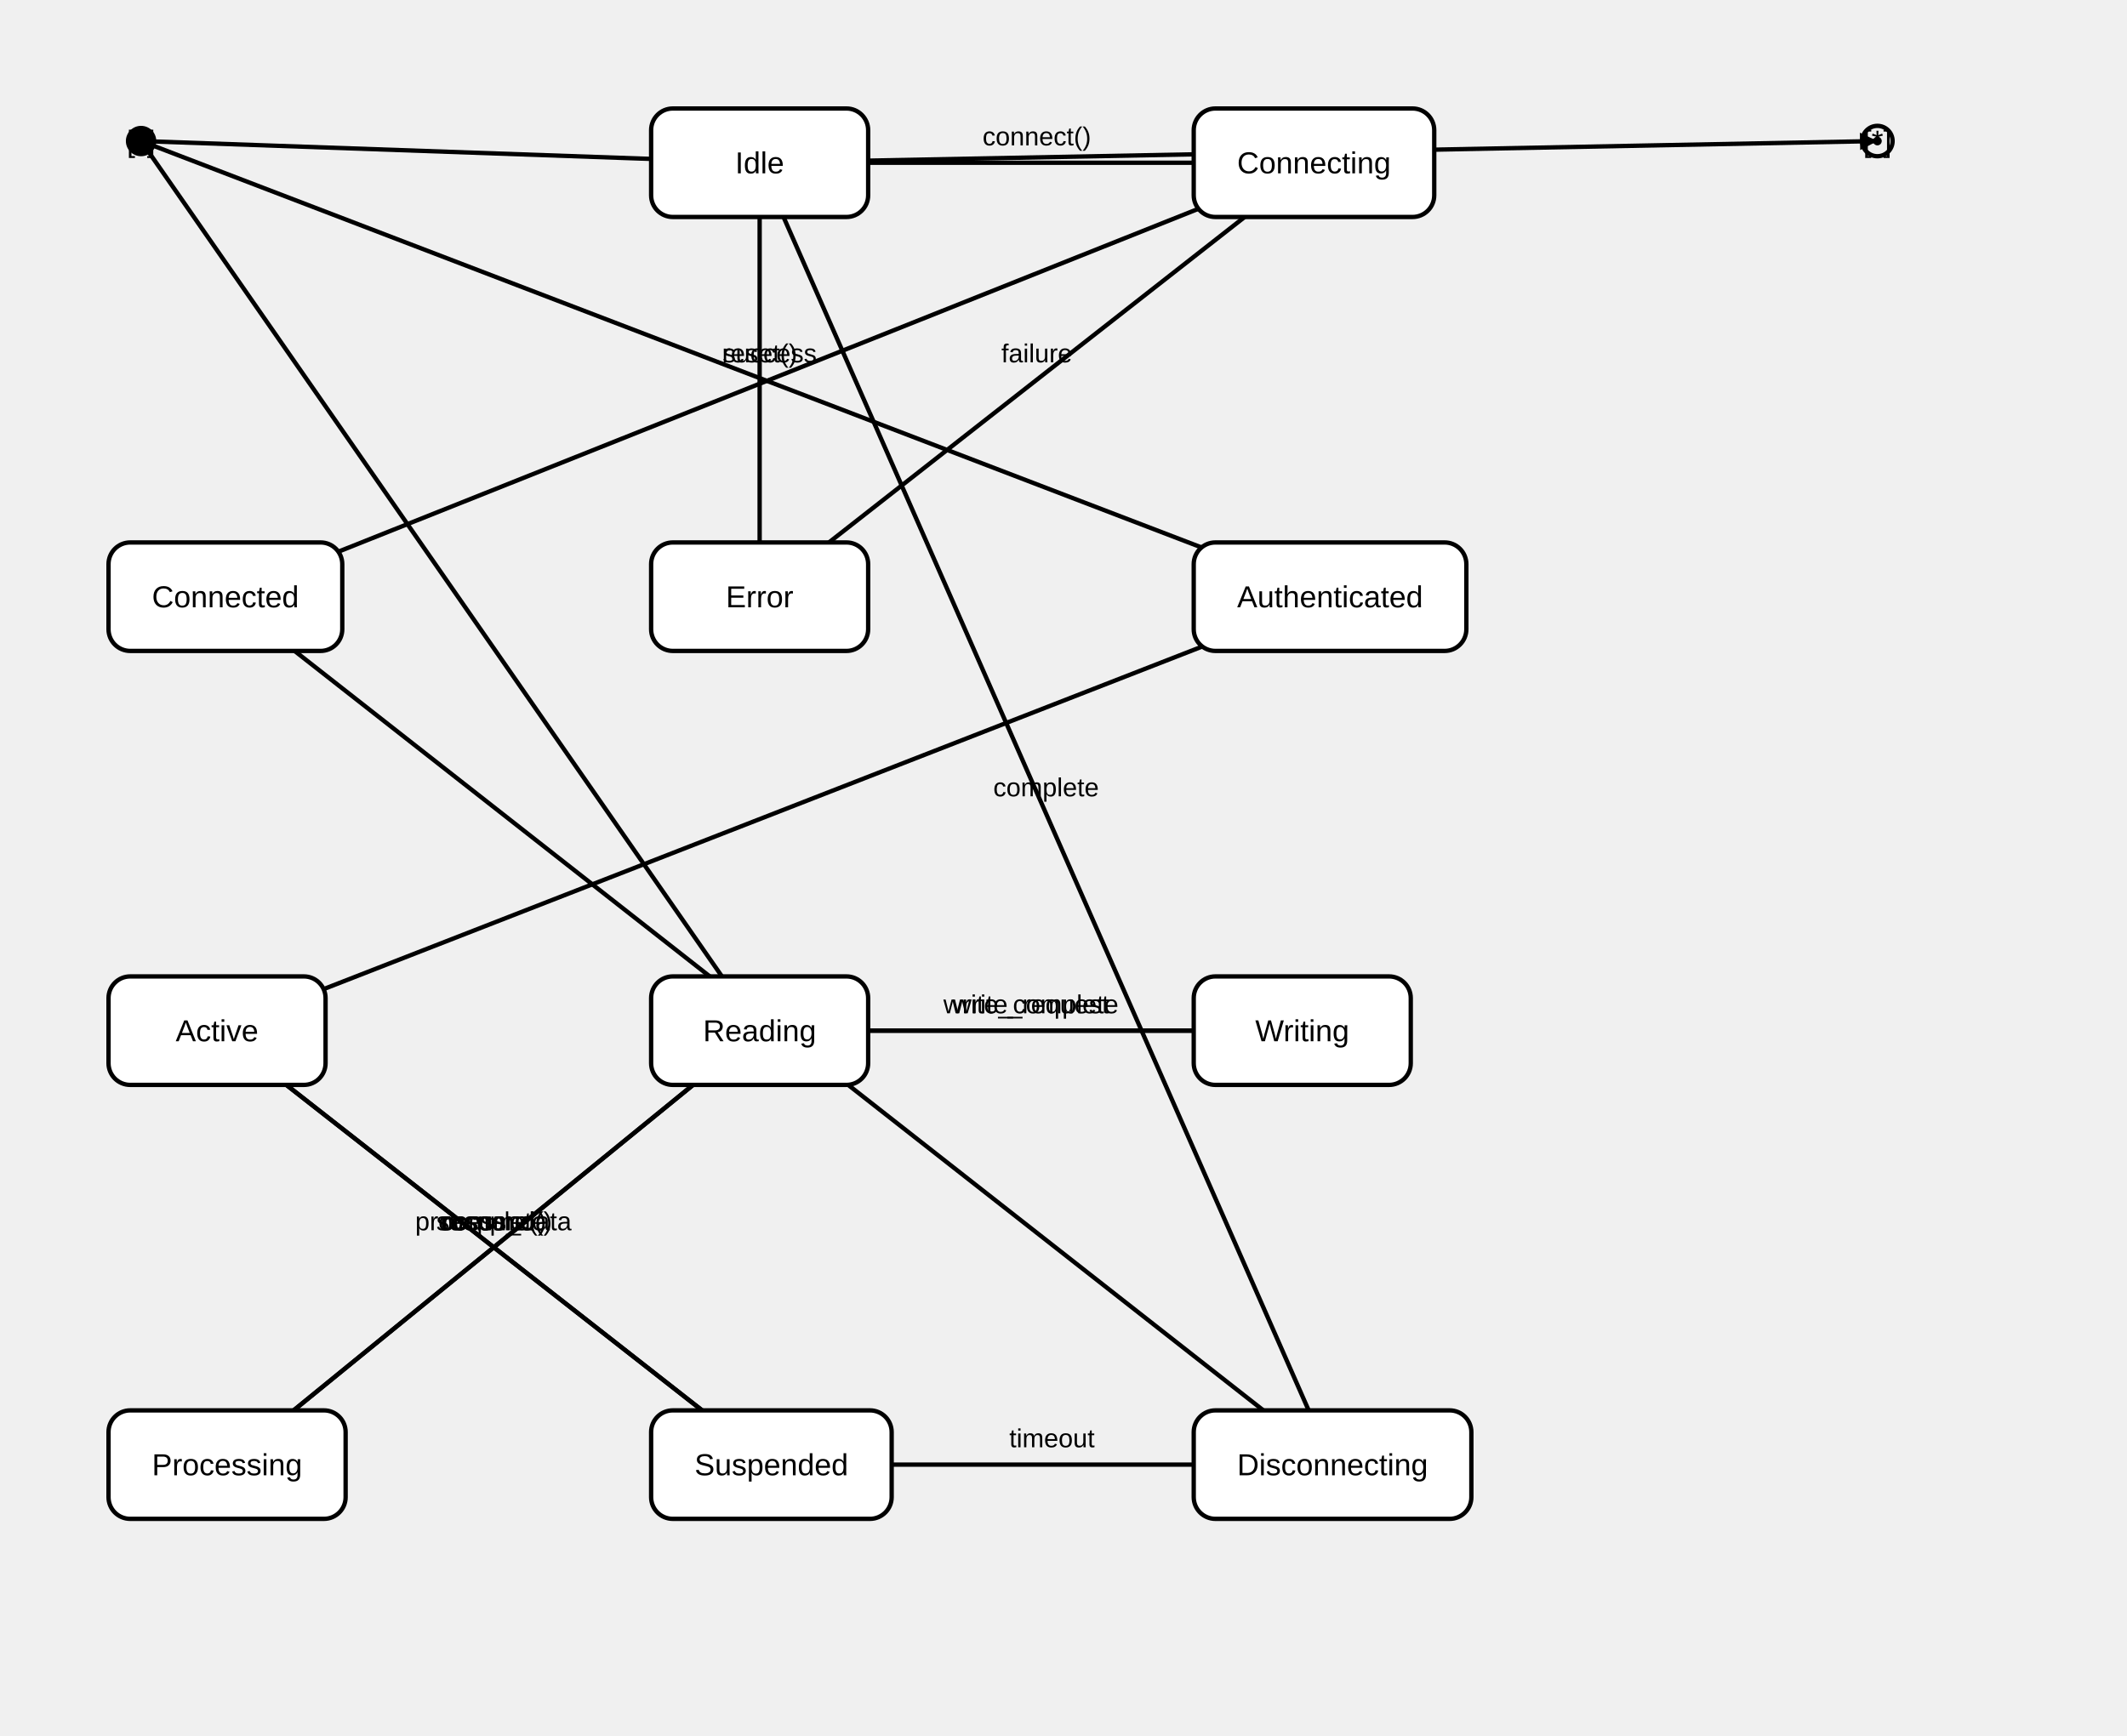
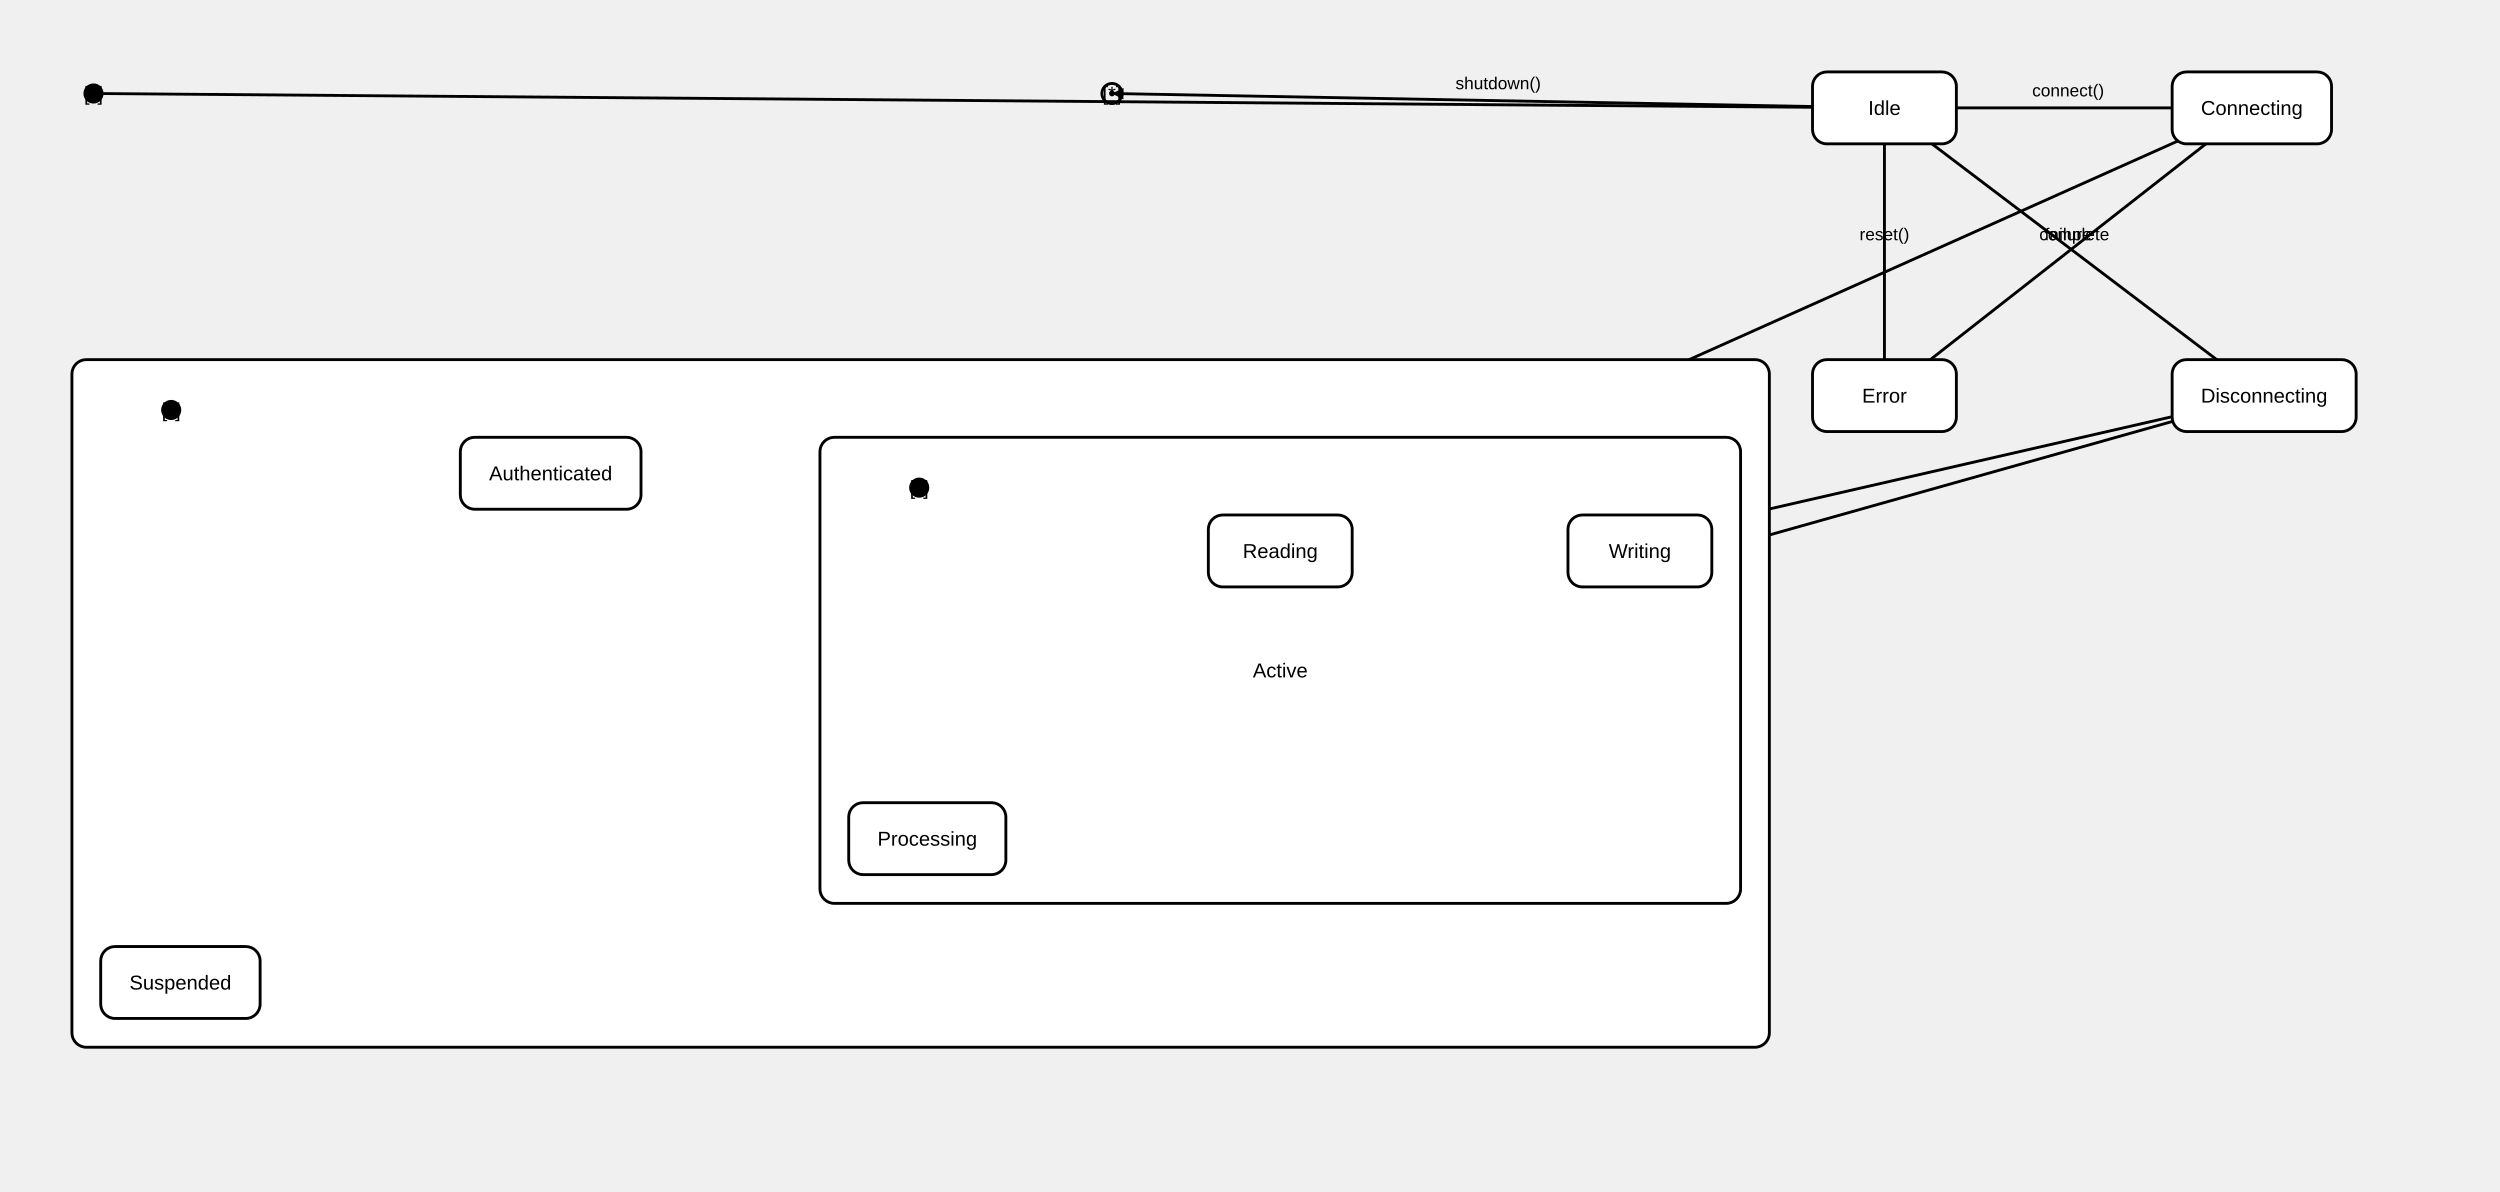
- <svg xmlns="http://www.w3.org/2000/svg" width="980.0" height="800.0" viewBox="0 0 980 800" version="1.2" baseProfile="tiny">
+ <svg xmlns="http://www.w3.org/2000/svg" width="1737.92" height="828.0" viewBox="0 0 1737.92 828" version="1.2" baseProfile="tiny">
  <g id="transition-start_1_to_Idle">
-     <path fill="none" stroke="#000000" stroke-width="2" d="M 65 65 L 350 75" />
-     <polygon fill="#000000" points="350.0,75.0 341.865,78.717 342.145,70.722" />
+     <path fill="none" stroke="#000000" stroke-width="2" d="M 65 65 L 1310 75" />
+     <polygon fill="#000000" points="1310.0,75.0 1301.968,78.936 1302.032,70.936" />
  </g>
  <g id="transition-Idle_to_Connecting">
-     <path fill="none" stroke="#000000" stroke-width="2" d="M 350 75 L 605.406 75" />
-     <polygon fill="#000000" points="605.406,75.0 597.406,79.0 597.406,71.0" />
-     <text fill="#000000" x="477.703" y="67.0" text-anchor="middle" font-family="Arial, sans-serif" font-size="12">connect()</text>
+     <path fill="none" stroke="#000000" stroke-width="2" d="M 1310 75 L 1565.406 75" />
+     <polygon fill="#000000" points="1565.406,75.0 1557.406,79.0 1557.406,71.0" />
+     <text fill="#000000" x="1437.703" y="67.0" text-anchor="middle" font-family="Arial, sans-serif" font-size="12">connect()</text>
  </g>
  <g id="transition-Connecting_to_Connected">
-     <path fill="none" stroke="#000000" stroke-width="2" d="M 605.406 75 L 103.852 275" />
-     <polygon fill="#000000" points="103.852,275.0 109.801,268.321 112.765,275.752" />
-     <text fill="#000000" x="354.629" y="167.0" text-anchor="middle" font-family="Arial, sans-serif" font-size="12">success</text>
+     <path fill="none" stroke="#000000" stroke-width="2" d="M 1565.406 75 L 640 489" />
+     <polygon fill="#000000" points="640.0,489.0 645.669,482.082 648.936,489.384" />
+     <text fill="#000000" x="1102.703" y="274.0" text-anchor="middle" font-family="Arial, sans-serif" font-size="12">success</text>
  </g>
  <g id="transition-Connecting_to_Error">
-     <path fill="none" stroke="#000000" stroke-width="2" d="M 605.406 75 L 350 275" />
-     <polygon fill="#000000" points="350.0,275.0 353.832,266.918 358.765,273.217" />
-     <text fill="#000000" x="477.703" y="167.0" text-anchor="middle" font-family="Arial, sans-serif" font-size="12">failure</text>
+     <path fill="none" stroke="#000000" stroke-width="2" d="M 1565.406 75 L 1310 275" />
+     <polygon fill="#000000" points="1310.0,275.0 1313.832,266.918 1318.765,273.217" />
+     <text fill="#000000" x="1437.703" y="167.0" text-anchor="middle" font-family="Arial, sans-serif" font-size="12">failure</text>
  </g>
-   <g id="transition-start_1_to_Authenticated">
-     <path fill="none" stroke="#000000" stroke-width="2" d="M 65 65 L 612.805 275" />
-     <polygon fill="#000000" points="612.805,275.0 603.903,275.871 606.767,268.401" />
+   <g id="transition-start_2_to_Authenticated">
+     <path fill="none" stroke="#000000" stroke-width="2" d="M 119 285 L 382.805 329" />
+     <polygon fill="#000000" points="382.805,329.0 374.256,331.629 375.572,323.738" />
  </g>
  <g id="transition-Authenticated_to_Active">
-     <path fill="none" stroke="#000000" stroke-width="2" d="M 612.805 275 L 100 475" />
-     <polygon fill="#000000" points="100.0,475.0 106,468.367 108.907,475.82" />
+     <path fill="none" stroke="#000000" stroke-width="2" d="M 382.805 329 L 890 466" />
+     <polygon fill="#000000" points="890.0,466.0 881.234,467.776 883.32,460.052" />
  </g>
-   <g id="transition-start_1_to_Reading">
-     <path fill="none" stroke="#000000" stroke-width="2" d="M 65 65 L 350 475" />
-     <polygon fill="#000000" points="350.0,475.0 342.149,470.714 348.718,466.148" />
+   <g id="transition-start_3_to_Reading">
+     <path fill="none" stroke="#000000" stroke-width="2" d="M 639 339 L 890 383" />
+     <polygon fill="#000000" points="890.0,383.0 881.429,385.559 882.811,377.679" />
  </g>
  <g id="transition-Reading_to_Writing">
-     <path fill="none" stroke="#000000" stroke-width="2" d="M 350 475 L 600 475" />
-     <polygon fill="#000000" points="600.0,475.0 592.0,479.0 592.0,471.0" />
-     <text fill="#000000" x="475.0" y="467.0" text-anchor="middle" font-family="Arial, sans-serif" font-size="12">write_request</text>
+     <path fill="none" stroke="#000000" stroke-width="2" d="M 890 383 L 1140 383" />
+     <polygon fill="#000000" points="1140.0,383.0 1132.0,387.0 1132.0,379.0" />
+     <text fill="#000000" x="1015.0" y="375.0" text-anchor="middle" font-family="Arial, sans-serif" font-size="12">write_request</text>
  </g>
  <g id="transition-Writing_to_Reading">
-     <path fill="none" stroke="#000000" stroke-width="2" d="M 600 475 L 350 475" />
-     <polygon fill="#000000" points="350.0,475.0 358.0,471.0 358.0,479.0" />
-     <text fill="#000000" x="475.0" y="467.0" text-anchor="middle" font-family="Arial, sans-serif" font-size="12">write_complete</text>
+     <path fill="none" stroke="#000000" stroke-width="2" d="M 1140 383 L 890 383" />
+     <polygon fill="#000000" points="890.0,383.0 898.0,379.0 898.0,387.0" />
+     <text fill="#000000" x="1015.0" y="375.0" text-anchor="middle" font-family="Arial, sans-serif" font-size="12">write_complete</text>
  </g>
  <g id="transition-Reading_to_Processing">
-     <path fill="none" stroke="#000000" stroke-width="2" d="M 350 475 L 104.622 675" />
-     <polygon fill="#000000" points="104.622,675.0 108.296,666.845 113.35,673.046" />
-     <text fill="#000000" x="227.311" y="567.0" text-anchor="middle" font-family="Arial, sans-serif" font-size="12">process_data</text>
+     <path fill="none" stroke="#000000" stroke-width="2" d="M 890 383 L 644.622 583" />
+     <polygon fill="#000000" points="644.622,583.0 648.296,574.845 653.35,581.046" />
+     <text fill="#000000" x="767.311" y="475.0" text-anchor="middle" font-family="Arial, sans-serif" font-size="12">process_data</text>
  </g>
  <g id="transition-Processing_to_Reading">
-     <path fill="none" stroke="#000000" stroke-width="2" d="M 104.622 675 L 350 475" />
-     <polygon fill="#000000" points="350.0,475.0 346.326,483.155 341.272,476.954" />
-     <text fill="#000000" x="227.311" y="567.0" text-anchor="middle" font-family="Arial, sans-serif" font-size="12">complete</text>
+     <path fill="none" stroke="#000000" stroke-width="2" d="M 644.622 583 L 890 383" />
+     <polygon fill="#000000" points="890.0,383.0 886.326,391.155 881.272,384.954" />
+     <text fill="#000000" x="767.311" y="475.0" text-anchor="middle" font-family="Arial, sans-serif" font-size="12">complete</text>
  </g>
  <g id="transition-Active_to_Suspended">
-     <path fill="none" stroke="#000000" stroke-width="2" d="M 100 475 L 355.413 675" />
-     <polygon fill="#000000" points="355.413,675.0 346.648,673.217 351.58,666.918" />
-     <text fill="#000000" x="227.707" y="567.0" text-anchor="middle" font-family="Arial, sans-serif" font-size="12">suspend()</text>
+     <path fill="none" stroke="#000000" stroke-width="2" d="M 890 466 L 125.413 683" />
+     <polygon fill="#000000" points="125.413,683.0 132.017,676.968 134.201,684.664" />
+     <text fill="#000000" x="507.707" y="566.5" text-anchor="middle" font-family="Arial, sans-serif" font-size="12">suspend()</text>
  </g>
  <g id="transition-Suspended_to_Active">
-     <path fill="none" stroke="#000000" stroke-width="2" d="M 355.413 675 L 100 475" />
-     <polygon fill="#000000" points="100.0,475.0 108.765,476.783 103.833,483.082" />
-     <text fill="#000000" x="227.707" y="567.0" text-anchor="middle" font-family="Arial, sans-serif" font-size="12">resume()</text>
+     <path fill="none" stroke="#000000" stroke-width="2" d="M 125.413 683 L 890 466" />
+     <polygon fill="#000000" points="890.0,466.0 883.396,472.032 881.212,464.336" />
+     <text fill="#000000" x="507.707" y="566.5" text-anchor="middle" font-family="Arial, sans-serif" font-size="12">resume()</text>
  </g>
  <g id="transition-Connected_to_Disconnecting">
-     <path fill="none" stroke="#000000" stroke-width="2" d="M 103.852 275 L 613.96 675" />
-     <polygon fill="#000000" points="613.96,675.0 605.196,673.211 610.133,666.916" />
-     <text fill="#000000" x="358.906" y="467.0" text-anchor="middle" font-family="Arial, sans-serif" font-size="12">disconnect()</text>
+     <path fill="none" stroke="#000000" stroke-width="2" d="M 640 489 L 1573.96 275" />
+     <polygon fill="#000000" points="1573.96,275.0 1567.055,280.686 1565.269,272.888" />
+     <text fill="#000000" x="1106.98" y="374.0" text-anchor="middle" font-family="Arial, sans-serif" font-size="12">disconnect()</text>
  </g>
  <g id="transition-Error_to_Idle">
-     <path fill="none" stroke="#000000" stroke-width="2" d="M 350 275 L 350 75" />
-     <polygon fill="#000000" points="350.0,75.0 354.0,83.0 346.0,83.0" />
-     <text fill="#000000" x="350.0" y="167.0" text-anchor="middle" font-family="Arial, sans-serif" font-size="12">reset()</text>
+     <path fill="none" stroke="#000000" stroke-width="2" d="M 1310 275 L 1310 75" />
+     <polygon fill="#000000" points="1310.0,75.0 1314.0,83.0 1306.0,83.0" />
+     <text fill="#000000" x="1310.0" y="167.0" text-anchor="middle" font-family="Arial, sans-serif" font-size="12">reset()</text>
  </g>
  <g id="transition-Disconnecting_to_Idle">
-     <path fill="none" stroke="#000000" stroke-width="2" d="M 613.96 675 L 350 75" />
-     <polygon fill="#000000" points="350.0,75.0 356.883,80.712 349.56,83.933" />
-     <text fill="#000000" x="481.98" y="367.0" text-anchor="middle" font-family="Arial, sans-serif" font-size="12">complete</text>
+     <path fill="none" stroke="#000000" stroke-width="2" d="M 1573.96 275 L 1310 75" />
+     <polygon fill="#000000" points="1310.0,75.0 1318.792,76.643 1313.961,83.019" />
+     <text fill="#000000" x="1441.98" y="167.0" text-anchor="middle" font-family="Arial, sans-serif" font-size="12">complete</text>
  </g>
  <g id="transition-Suspended_to_Disconnecting">
-     <path fill="none" stroke="#000000" stroke-width="2" d="M 355.413 675 L 613.96 675" />
-     <polygon fill="#000000" points="613.96,675.0 605.96,679.0 605.96,671.0" />
-     <text fill="#000000" x="484.687" y="667.0" text-anchor="middle" font-family="Arial, sans-serif" font-size="12">timeout</text>
+     <path fill="none" stroke="#000000" stroke-width="2" d="M 125.413 683 L 1573.96 275" />
+     <polygon fill="#000000" points="1573.96,275.0 1567.344,281.019 1565.175,273.319" />
+     <text fill="#000000" x="849.687" y="471.0" text-anchor="middle" font-family="Arial, sans-serif" font-size="12">timeout</text>
  </g>
-   <g id="transition-Idle_to_end_2">
-     <path fill="none" stroke="#000000" stroke-width="2" d="M 350 75 L 865 65" />
-     <polygon fill="#000000" points="865.0,65.0 857.079,69.155 856.924,61.156" />
-     <text fill="#000000" x="607.5" y="62.0" text-anchor="middle" font-family="Arial, sans-serif" font-size="12">shutdown()</text>
+   <g id="transition-Idle_to_end_4">
+     <path fill="none" stroke="#000000" stroke-width="2" d="M 1310 75 L 773 65" />
+     <polygon fill="#000000" points="773.0,65.0 781.073,61.15 780.924,69.148" />
+     <text fill="#000000" x="1041.5" y="62.0" text-anchor="middle" font-family="Arial, sans-serif" font-size="12">shutdown()</text>
  </g>
  <g id="state-start_1">
    <circle fill="#000000" stroke="none" cx="65.0" cy="65.0" r="7.0" />
    <text fill="#000000" x="65.0" y="69.9" text-anchor="middle" font-family="Arial, sans-serif" font-size="14">[*]</text>
  </g>
  <g id="state-Idle">
-     <rect fill="#ffffff" stroke="#000000" stroke-width="2" x="300.0" y="50.0" width="100.0" height="50.0" rx="10.0" ry="10.0" />
-     <text fill="#000000" x="350.0" y="79.9" text-anchor="middle" font-family="Arial, sans-serif" font-size="14">Idle</text>
+     <rect fill="#ffffff" stroke="#000000" stroke-width="2" x="1260.0" y="50.0" width="100.0" height="50.0" rx="10.0" ry="10.0" />
+     <text fill="#000000" x="1310.0" y="79.9" text-anchor="middle" font-family="Arial, sans-serif" font-size="14">Idle</text>
  </g>
  <g id="state-Connecting">
-     <rect fill="#ffffff" stroke="#000000" stroke-width="2" x="550.0" y="50.0" width="110.812" height="50.0" rx="10.0" ry="10.0" />
-     <text fill="#000000" x="605.406" y="79.9" text-anchor="middle" font-family="Arial, sans-serif" font-size="14">Connecting</text>
+     <rect fill="#ffffff" stroke="#000000" stroke-width="2" x="1510.0" y="50.0" width="110.812" height="50.0" rx="10.0" ry="10.0" />
+     <text fill="#000000" x="1565.406" y="79.9" text-anchor="middle" font-family="Arial, sans-serif" font-size="14">Connecting</text>
  </g>
  <g id="state-Connected">
-     <rect fill="#ffffff" stroke="#000000" stroke-width="2" x="50.0" y="250.0" width="107.704" height="50.0" rx="10.0" ry="10.0" />
-     <text fill="#000000" x="103.852" y="279.9" text-anchor="middle" font-family="Arial, sans-serif" font-size="14">Connected</text>
+     <rect fill="#ffffff" stroke="#000000" stroke-width="2" x="50.0" y="250.0" width="1180.0" height="478.0" rx="10.0" ry="10.0" />
+     <text fill="#000000" x="640.0" y="493.9" text-anchor="middle" font-family="Arial, sans-serif" font-size="14">Connected</text>
+     <g id="state-start_2">
+       <circle fill="#000000" stroke="none" cx="119.0" cy="285.0" r="7.0" />
+       <text fill="#000000" x="119.0" y="289.9" text-anchor="middle" font-family="Arial, sans-serif" font-size="14">[*]</text>
+     </g>
+     <g id="state-Authenticated">
+       <rect fill="#ffffff" stroke="#000000" stroke-width="2" x="320.0" y="304.0" width="125.61" height="50.0" rx="10.0" ry="10.0" />
+       <text fill="#000000" x="382.805" y="333.9" text-anchor="middle" font-family="Arial, sans-serif" font-size="14">Authenticated</text>
+     </g>
+     <g id="state-Active">
+       <rect fill="#ffffff" stroke="#000000" stroke-width="2" x="570.0" y="304.0" width="640.0" height="324.0" rx="10.0" ry="10.0" />
+       <text fill="#000000" x="890.0" y="470.9" text-anchor="middle" font-family="Arial, sans-serif" font-size="14">Active</text>
+       <g id="state-start_3">
+         <circle fill="#000000" stroke="none" cx="639.0" cy="339.0" r="7.0" />
+         <text fill="#000000" x="639.0" y="343.9" text-anchor="middle" font-family="Arial, sans-serif" font-size="14">[*]</text>
+       </g>
+       <g id="state-Reading">
+         <rect fill="#ffffff" stroke="#000000" stroke-width="2" x="840.0" y="358.0" width="100.0" height="50.0" rx="10.0" ry="10.0" />
+         <text fill="#000000" x="890.0" y="387.9" text-anchor="middle" font-family="Arial, sans-serif" font-size="14">Reading</text>
+       </g>
+       <g id="state-Writing">
+         <rect fill="#ffffff" stroke="#000000" stroke-width="2" x="1090.0" y="358.0" width="100.0" height="50.0" rx="10.0" ry="10.0" />
+         <text fill="#000000" x="1140.0" y="387.9" text-anchor="middle" font-family="Arial, sans-serif" font-size="14">Writing</text>
+       </g>
+       <g id="state-Processing">
+         <rect fill="#ffffff" stroke="#000000" stroke-width="2" x="590.0" y="558.0" width="109.244" height="50.0" rx="10.0" ry="10.0" />
+         <text fill="#000000" x="644.622" y="587.9" text-anchor="middle" font-family="Arial, sans-serif" font-size="14">Processing</text>
+       </g>
+     </g>
+     <g id="state-Suspended">
+       <rect fill="#ffffff" stroke="#000000" stroke-width="2" x="70.0" y="658.0" width="110.826" height="50.0" rx="10.0" ry="10.0" />
+       <text fill="#000000" x="125.413" y="687.9" text-anchor="middle" font-family="Arial, sans-serif" font-size="14">Suspended</text>
+     </g>
  </g>
  <g id="state-Error">
-     <rect fill="#ffffff" stroke="#000000" stroke-width="2" x="300.0" y="250.0" width="100.0" height="50.0" rx="10.0" ry="10.0" />
-     <text fill="#000000" x="350.0" y="279.9" text-anchor="middle" font-family="Arial, sans-serif" font-size="14">Error</text>
-   </g>
-   <g id="state-Authenticated">
-     <rect fill="#ffffff" stroke="#000000" stroke-width="2" x="550.0" y="250.0" width="125.61" height="50.0" rx="10.0" ry="10.0" />
-     <text fill="#000000" x="612.805" y="279.9" text-anchor="middle" font-family="Arial, sans-serif" font-size="14">Authenticated</text>
-   </g>
-   <g id="state-Active">
-     <rect fill="#ffffff" stroke="#000000" stroke-width="2" x="50.0" y="450.0" width="100.0" height="50.0" rx="10.0" ry="10.0" />
-     <text fill="#000000" x="100.0" y="479.9" text-anchor="middle" font-family="Arial, sans-serif" font-size="14">Active</text>
-   </g>
-   <g id="state-Reading">
-     <rect fill="#ffffff" stroke="#000000" stroke-width="2" x="300.0" y="450.0" width="100.0" height="50.0" rx="10.0" ry="10.0" />
-     <text fill="#000000" x="350.0" y="479.9" text-anchor="middle" font-family="Arial, sans-serif" font-size="14">Reading</text>
-   </g>
-   <g id="state-Writing">
-     <rect fill="#ffffff" stroke="#000000" stroke-width="2" x="550.0" y="450.0" width="100.0" height="50.0" rx="10.0" ry="10.0" />
-     <text fill="#000000" x="600.0" y="479.9" text-anchor="middle" font-family="Arial, sans-serif" font-size="14">Writing</text>
-   </g>
-   <g id="state-Processing">
-     <rect fill="#ffffff" stroke="#000000" stroke-width="2" x="50.0" y="650.0" width="109.244" height="50.0" rx="10.0" ry="10.0" />
-     <text fill="#000000" x="104.622" y="679.9" text-anchor="middle" font-family="Arial, sans-serif" font-size="14">Processing</text>
-   </g>
-   <g id="state-Suspended">
-     <rect fill="#ffffff" stroke="#000000" stroke-width="2" x="300.0" y="650.0" width="110.826" height="50.0" rx="10.0" ry="10.0" />
-     <text fill="#000000" x="355.413" y="679.9" text-anchor="middle" font-family="Arial, sans-serif" font-size="14">Suspended</text>
+     <rect fill="#ffffff" stroke="#000000" stroke-width="2" x="1260.0" y="250.0" width="100.0" height="50.0" rx="10.0" ry="10.0" />
+     <text fill="#000000" x="1310.0" y="279.9" text-anchor="middle" font-family="Arial, sans-serif" font-size="14">Error</text>
  </g>
  <g id="state-Disconnecting">
-     <rect fill="#ffffff" stroke="#000000" stroke-width="2" x="550.0" y="650.0" width="127.92" height="50.0" rx="10.0" ry="10.0" />
-     <text fill="#000000" x="613.96" y="679.9" text-anchor="middle" font-family="Arial, sans-serif" font-size="14">Disconnecting</text>
+     <rect fill="#ffffff" stroke="#000000" stroke-width="2" x="1510.0" y="250.0" width="127.92" height="50.0" rx="10.0" ry="10.0" />
+     <text fill="#000000" x="1573.96" y="279.9" text-anchor="middle" font-family="Arial, sans-serif" font-size="14">Disconnecting</text>
  </g>
-   <g id="state-end_2">
+   <g id="state-end_4">
    <g>
-       <circle fill="none" stroke="#000000" stroke-width="2" cx="865.0" cy="65.0" r="7.0" />
-       <circle fill="#000000" stroke="none" cx="865.0" cy="65.0" r="2.0" />
+       <circle fill="none" stroke="#000000" stroke-width="2" cx="773.0" cy="65.0" r="7.0" />
+       <circle fill="#000000" stroke="none" cx="773.0" cy="65.0" r="2.0" />
    </g>
-     <text fill="#000000" x="865.0" y="69.9" text-anchor="middle" font-family="Arial, sans-serif" font-size="14">[*]</text>
+     <text fill="#000000" x="773.0" y="69.9" text-anchor="middle" font-family="Arial, sans-serif" font-size="14">[*]</text>
  </g>
</svg>
